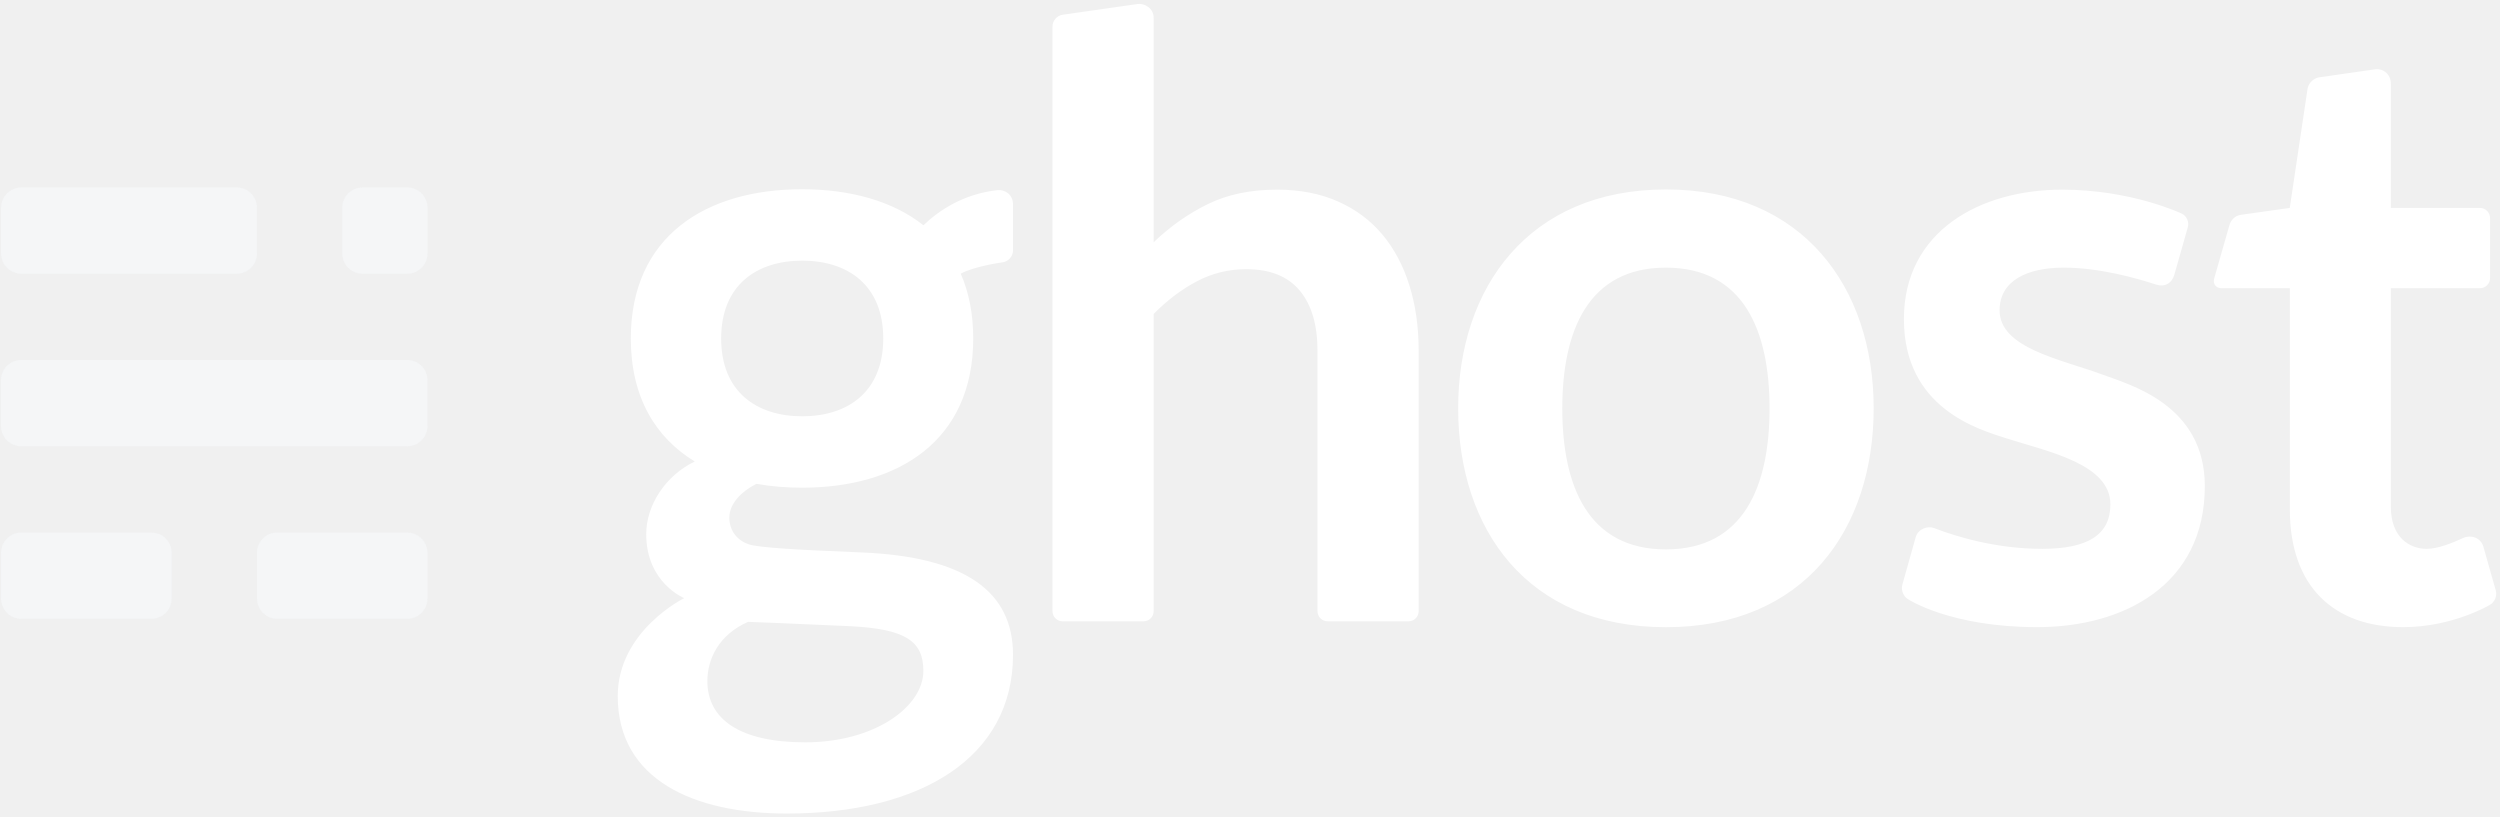
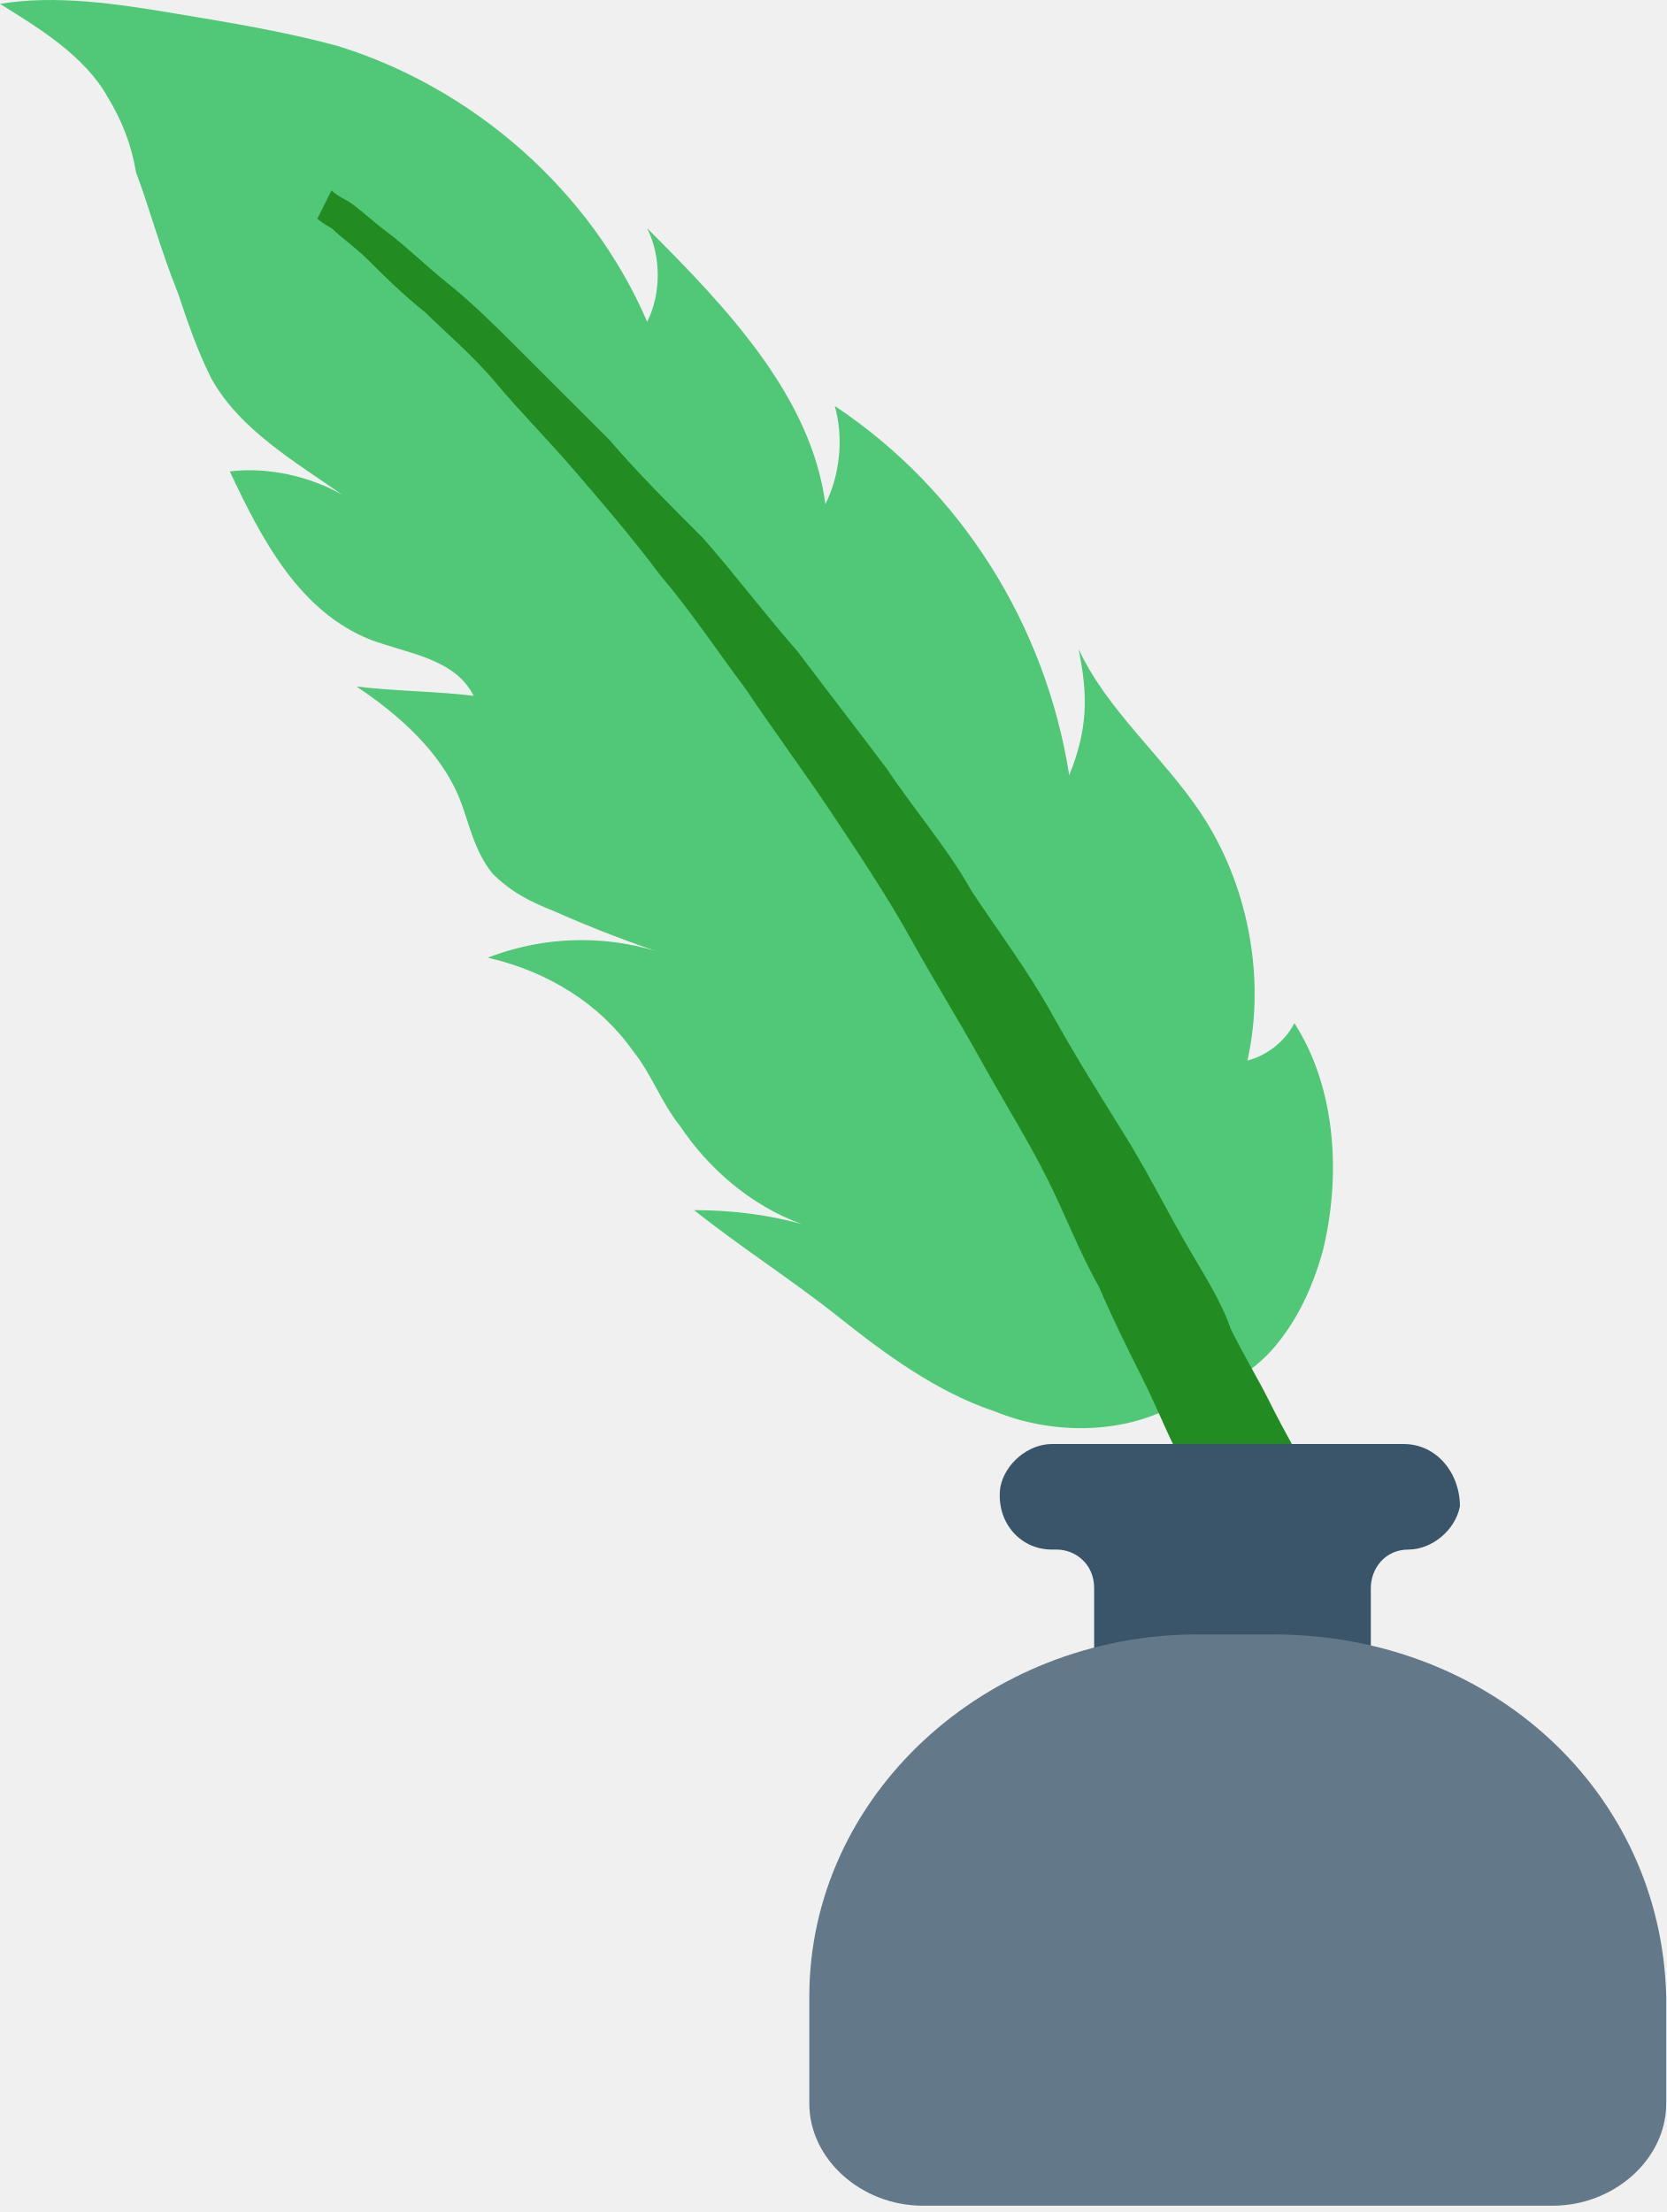
- <svg xmlns="http://www.w3.org/2000/svg" width="493" height="161">
-   <g fill="none" fill-rule="evenodd">
-     <g fill="#FFF">
-       <path d="M328.52 37.36c-27.017 0-40.97 19.323-40.97 43.16 0 23.837 13.61 43.162 40.97 43.162s40.968-19.325 40.968-43.163c0-23.836-13.954-43.16-40.969-43.16zm20.438 43.237c-.02 15.328-5.126 27.743-20.439 27.743-15.313 0-20.42-12.414-20.436-27.743v-.077c.016-15.327 5.124-27.741 20.437-27.741 15.312 0 20.419 12.414 20.438 27.741v.077zM207.553 5.19c0-1.103.885-2.124 1.984-2.282 0 0 13.577-1.95 14.784-2.115 1.366-.187 3.181.798 3.181 2.744v44.236c3.23-3.105 6.785-5.608 10.66-7.515 3.88-1.906 8.428-2.86 13.653-2.86 4.524 0 8.532.776 12.032 2.33 3.502 1.55 6.423 3.73 8.765 6.533 2.342 2.806 4.12 6.155 5.332 10.05 1.21 3.893 1.817 8.182 1.817 12.866v51.352a1.998 1.998 0 0 1-2.005 1.994h-15.942a2.006 2.006 0 0 1-2.004-1.994V69.177c0-5.118-1.171-9.081-3.513-11.888-2.344-2.803-5.857-4.206-10.543-4.206-3.446 0-6.675.79-9.69 2.37-3.016 1.58-5.87 3.73-8.562 6.455v58.617c0 1.104-.896 2-2.004 2h-15.941a2 2 0 0 1-2.004-1.997V5.189zM451.56 100.517V56.836h-13.482c-1.1 0-1.742-.87-1.443-1.915 0 0 2.741-9.59 3.001-10.495.261-.905.941-1.877 2.307-2.07l9.597-1.353 3.508-23.488c.163-1.092 1.18-2.104 2.274-2.26 0 0 9.192-1.31 10.963-1.578 1.673-.253 3.189.965 3.189 2.808v24.518h17.566c1.106 0 2.002.897 2.002 2.005v11.823a2 2 0 0 1-2.002 2.005h-17.566v43.078c0 6.019 3.623 8.319 7.095 8.319 2.123 0 5.03-1.14 7.198-2.158 1.34-.626 3.417-.162 3.954 1.73l2.45 8.645c.302 1.067-.247 2.364-1.226 2.86 0 0-7.283 4.364-17.053 4.364-13.728 0-22.332-8.081-22.332-23.157zM406.976 52.778c-7.084 0-12.657 2.475-12.657 8.432 0 7.44 12.011 9.606 20.234 12.64 5.497 2.027 20.238 5.98 20.238 22.016 0 19.479-15.994 27.807-33.055 27.807-17.062 0-25.4-5.465-25.4-5.465-.962-.527-1.5-1.822-1.2-2.889 0 0 2.104-7.52 2.64-9.387.485-1.68 2.415-2.27 3.645-1.792 4.391 1.712 12.32 4.092 21.283 4.092 9.075 0 13.465-2.803 13.465-8.777 0-7.951-12.254-10.381-20.358-12.967-5.583-1.78-20.36-5.93-20.36-23.566 0-17.373 15.082-25.524 31.202-25.524 13.645 0 23.507 4.691 23.507 4.691 1.01.426 1.585 1.634 1.284 2.697 0 0-2.24 7.894-2.653 9.357-.489 1.739-1.899 2.537-3.667 1.957-3.888-1.277-11.197-3.322-18.148-3.322zM196.663 37.495c-6.695.776-11.472 3.963-14.562 6.93-6.068-4.81-14.49-7.105-23.944-7.105-18.953 0-33.76 9.252-33.76 29.426 0 11.582 4.873 19.562 12.614 24.26-5.749 2.752-9.577 8.592-9.577 14.333 0 9.604 7.501 12.612 7.501 12.612s-13.116 6.439-13.116 19.32c0 16.492 15.004 23.16 33.338 23.16 26.428 0 44.61-11.041 44.61-31.313 0-12.477-9.439-19.364-30.009-20.183-12.207-.488-20.114-.932-22.073-1.588-2.588-.87-3.86-2.965-3.86-5.28 0-2.554 2.074-4.986 5.345-6.656 2.853.51 5.863.763 8.99.763 18.968 0 33.761-9.225 33.761-29.427 0-4.898-.874-9.15-2.464-12.784 2.787-1.504 8.334-2.246 8.334-2.246 1.091-.174 1.976-1.213 1.975-2.31l-.001-9.132c0-1.88-1.588-2.955-3.102-2.78zm-49.13 85.133s9.954.381 19.9.847c11.172.523 14.654 2.958 14.654 8.81 0 7.15-9.71 14.104-23.28 14.104-12.88 0-19.314-4.533-19.314-12.08 0-4.33 2.26-9.173 8.04-11.68zm10.66-40.536c-8.978 0-15.983-4.824-15.983-15.346 0-10.523 7.011-15.346 15.983-15.346 8.974 0 15.984 4.81 15.984 15.346 0 10.536-7.002 15.346-15.984 15.346z" />
-     </g>
-     <g opacity=".7" transform="translate(0 36)" fill="#F6F8FA">
-       <path d="M.21 73.017c0-2.209 1.784-4 3.99-4h25.66a3.994 3.994 0 0 1 3.992 4v9.015c0 2.21-1.785 4-3.991 4H4.2a3.994 3.994 0 0 1-3.992-4v-9.015zM50.672 73.017c0-2.209 1.784-4 4.006-4h25.61a4.001 4.001 0 0 1 4.006 4v9.015c0 2.21-1.784 4-4.006 4h-25.61a4.001 4.001 0 0 1-4.006-4v-9.015z" />
-       <rect x=".184" y="34.99" width="84.121" height="17.014" rx="4" />
-       <path d="M.21 4.963c0-2.208 1.795-4 4.001-4h42.465a4 4 0 0 1 4.002 4v9.015c0 2.209-1.796 4-4.002 4H4.211a4 4 0 0 1-4.002-4V4.963z" />
-       <rect x="67.494" y=".964" width="16.821" height="17.013" rx="4" />
-     </g>
-   </g>
+ <svg xmlns="http://www.w3.org/2000/svg" width="116" height="154" viewBox="0 0 116 154" fill="none">
+   <path d="M81.623 97.92C78.032 99.873 73.134 99.873 69.216 98.246C65.299 96.944 61.707 94.34 58.442 91.736C55.177 89.132 51.586 86.853 48.321 84.249C50.933 84.249 53.545 84.575 55.83 85.226C52.239 83.924 49.3 81.32 47.342 78.391C46.035 76.763 45.383 74.81 44.077 73.182C41.791 69.927 38.2 67.649 33.955 66.672C38.2 65.045 42.77 65.045 47.015 66.672C44.077 65.696 41.465 64.719 38.526 63.417C36.894 62.766 35.588 62.115 34.282 60.813C32.976 59.186 32.649 57.233 31.996 55.605C30.69 52.35 27.752 49.746 24.813 47.793C27.425 48.119 30.364 48.119 32.976 48.444C31.67 45.84 28.405 45.514 25.793 44.538C20.895 42.585 18.284 37.703 15.998 32.82C18.61 32.494 21.548 33.146 23.834 34.447C20.569 32.169 16.651 29.89 14.692 26.31C13.713 24.357 13.06 22.404 12.406 20.451C11.101 17.195 10.448 14.592 9.468 11.988C9.142 10.035 8.489 8.407 7.509 6.78C5.877 3.85 2.612 1.897 0 0.27C3.918 -0.381 8.162 0.27 12.08 0.921C15.998 1.571 19.916 2.223 23.507 3.199C32.975 6.129 41.138 13.29 45.056 22.404C46.035 20.451 46.035 17.847 45.056 15.894C50.606 21.427 56.483 27.612 57.462 35.098C58.442 33.145 58.768 30.541 58.115 28.263C66.93 34.122 72.807 43.561 74.439 53.977C75.746 50.722 75.746 48.444 75.092 45.189C77.051 49.421 80.969 52.675 83.581 56.581C86.846 61.464 88.152 67.974 86.846 73.833C88.152 73.507 89.458 72.531 90.111 71.229C93.049 75.786 93.376 81.971 92.07 87.179C91.417 89.457 90.438 91.736 88.805 93.689C87.172 95.642 84.887 96.944 82.602 96.944L81.623 97.92Z" fill="#50C878" />
+   <path d="M23.078 13.257C23.078 13.257 23.406 13.585 24.061 13.912C24.716 14.239 25.7 15.222 27.011 16.204C28.322 17.187 29.632 18.497 31.271 19.807C32.91 21.117 34.549 22.754 36.515 24.719C38.481 26.684 40.448 28.649 42.414 30.614C44.38 32.906 46.675 35.198 48.969 37.491C51.263 40.11 53.229 42.73 55.523 45.35C57.489 47.97 59.784 50.917 61.75 53.537C63.717 56.485 66.011 59.105 67.649 62.052C69.616 64.999 71.582 67.619 73.221 70.566C74.859 73.514 76.498 76.133 78.136 78.754C79.775 81.373 81.086 83.993 82.397 86.285C83.708 88.578 85.019 90.543 85.674 92.508C86.658 94.473 87.641 96.11 88.296 97.42C89.607 100.04 90.59 101.677 90.59 101.677L83.708 104.952C83.708 104.952 83.053 103.315 81.742 100.695C81.086 99.385 80.431 97.748 79.448 95.783C78.464 93.818 77.481 91.853 76.498 89.56C75.187 87.268 74.204 84.648 72.893 82.028C71.582 79.409 69.943 76.789 68.305 73.841C66.666 70.894 65.028 68.274 63.389 65.327C61.75 62.38 59.784 59.432 57.818 56.485C55.851 53.537 53.885 50.918 51.919 47.97C49.952 45.351 47.986 42.403 46.019 40.111C44.053 37.491 42.087 35.199 40.12 32.906C38.154 30.614 36.187 28.649 34.549 26.684C32.91 24.719 30.944 23.082 29.633 21.771C27.994 20.462 26.683 19.152 25.7 18.169C24.717 17.187 23.734 16.532 23.078 15.877C22.423 15.549 22.095 15.222 22.095 15.222L23.078 13.257Z" fill="#228B22" />
+   <path d="M97.721 100.533H73.233C71.601 100.533 69.968 101.869 69.642 103.539C69.315 105.877 70.948 107.881 73.233 107.881H73.56C74.866 107.881 76.172 108.883 76.172 110.553V114.895H95.435V110.553C95.435 109.217 96.414 107.881 98.047 107.881C99.679 107.881 101.312 106.545 101.638 104.875C101.638 102.537 100.006 100.533 97.721 100.533Z" fill="#3A5569" />
+   <path d="M88.644 113.79H83.37C68.538 113.79 56.343 125.107 56.343 139.011V146.448C56.343 150.328 59.968 153.562 64.253 153.562H108.09C112.375 153.562 116 150.328 116 146.448V139.011C115.67 124.784 103.805 113.79 88.644 113.79Z" fill="#637888" />
</svg>
